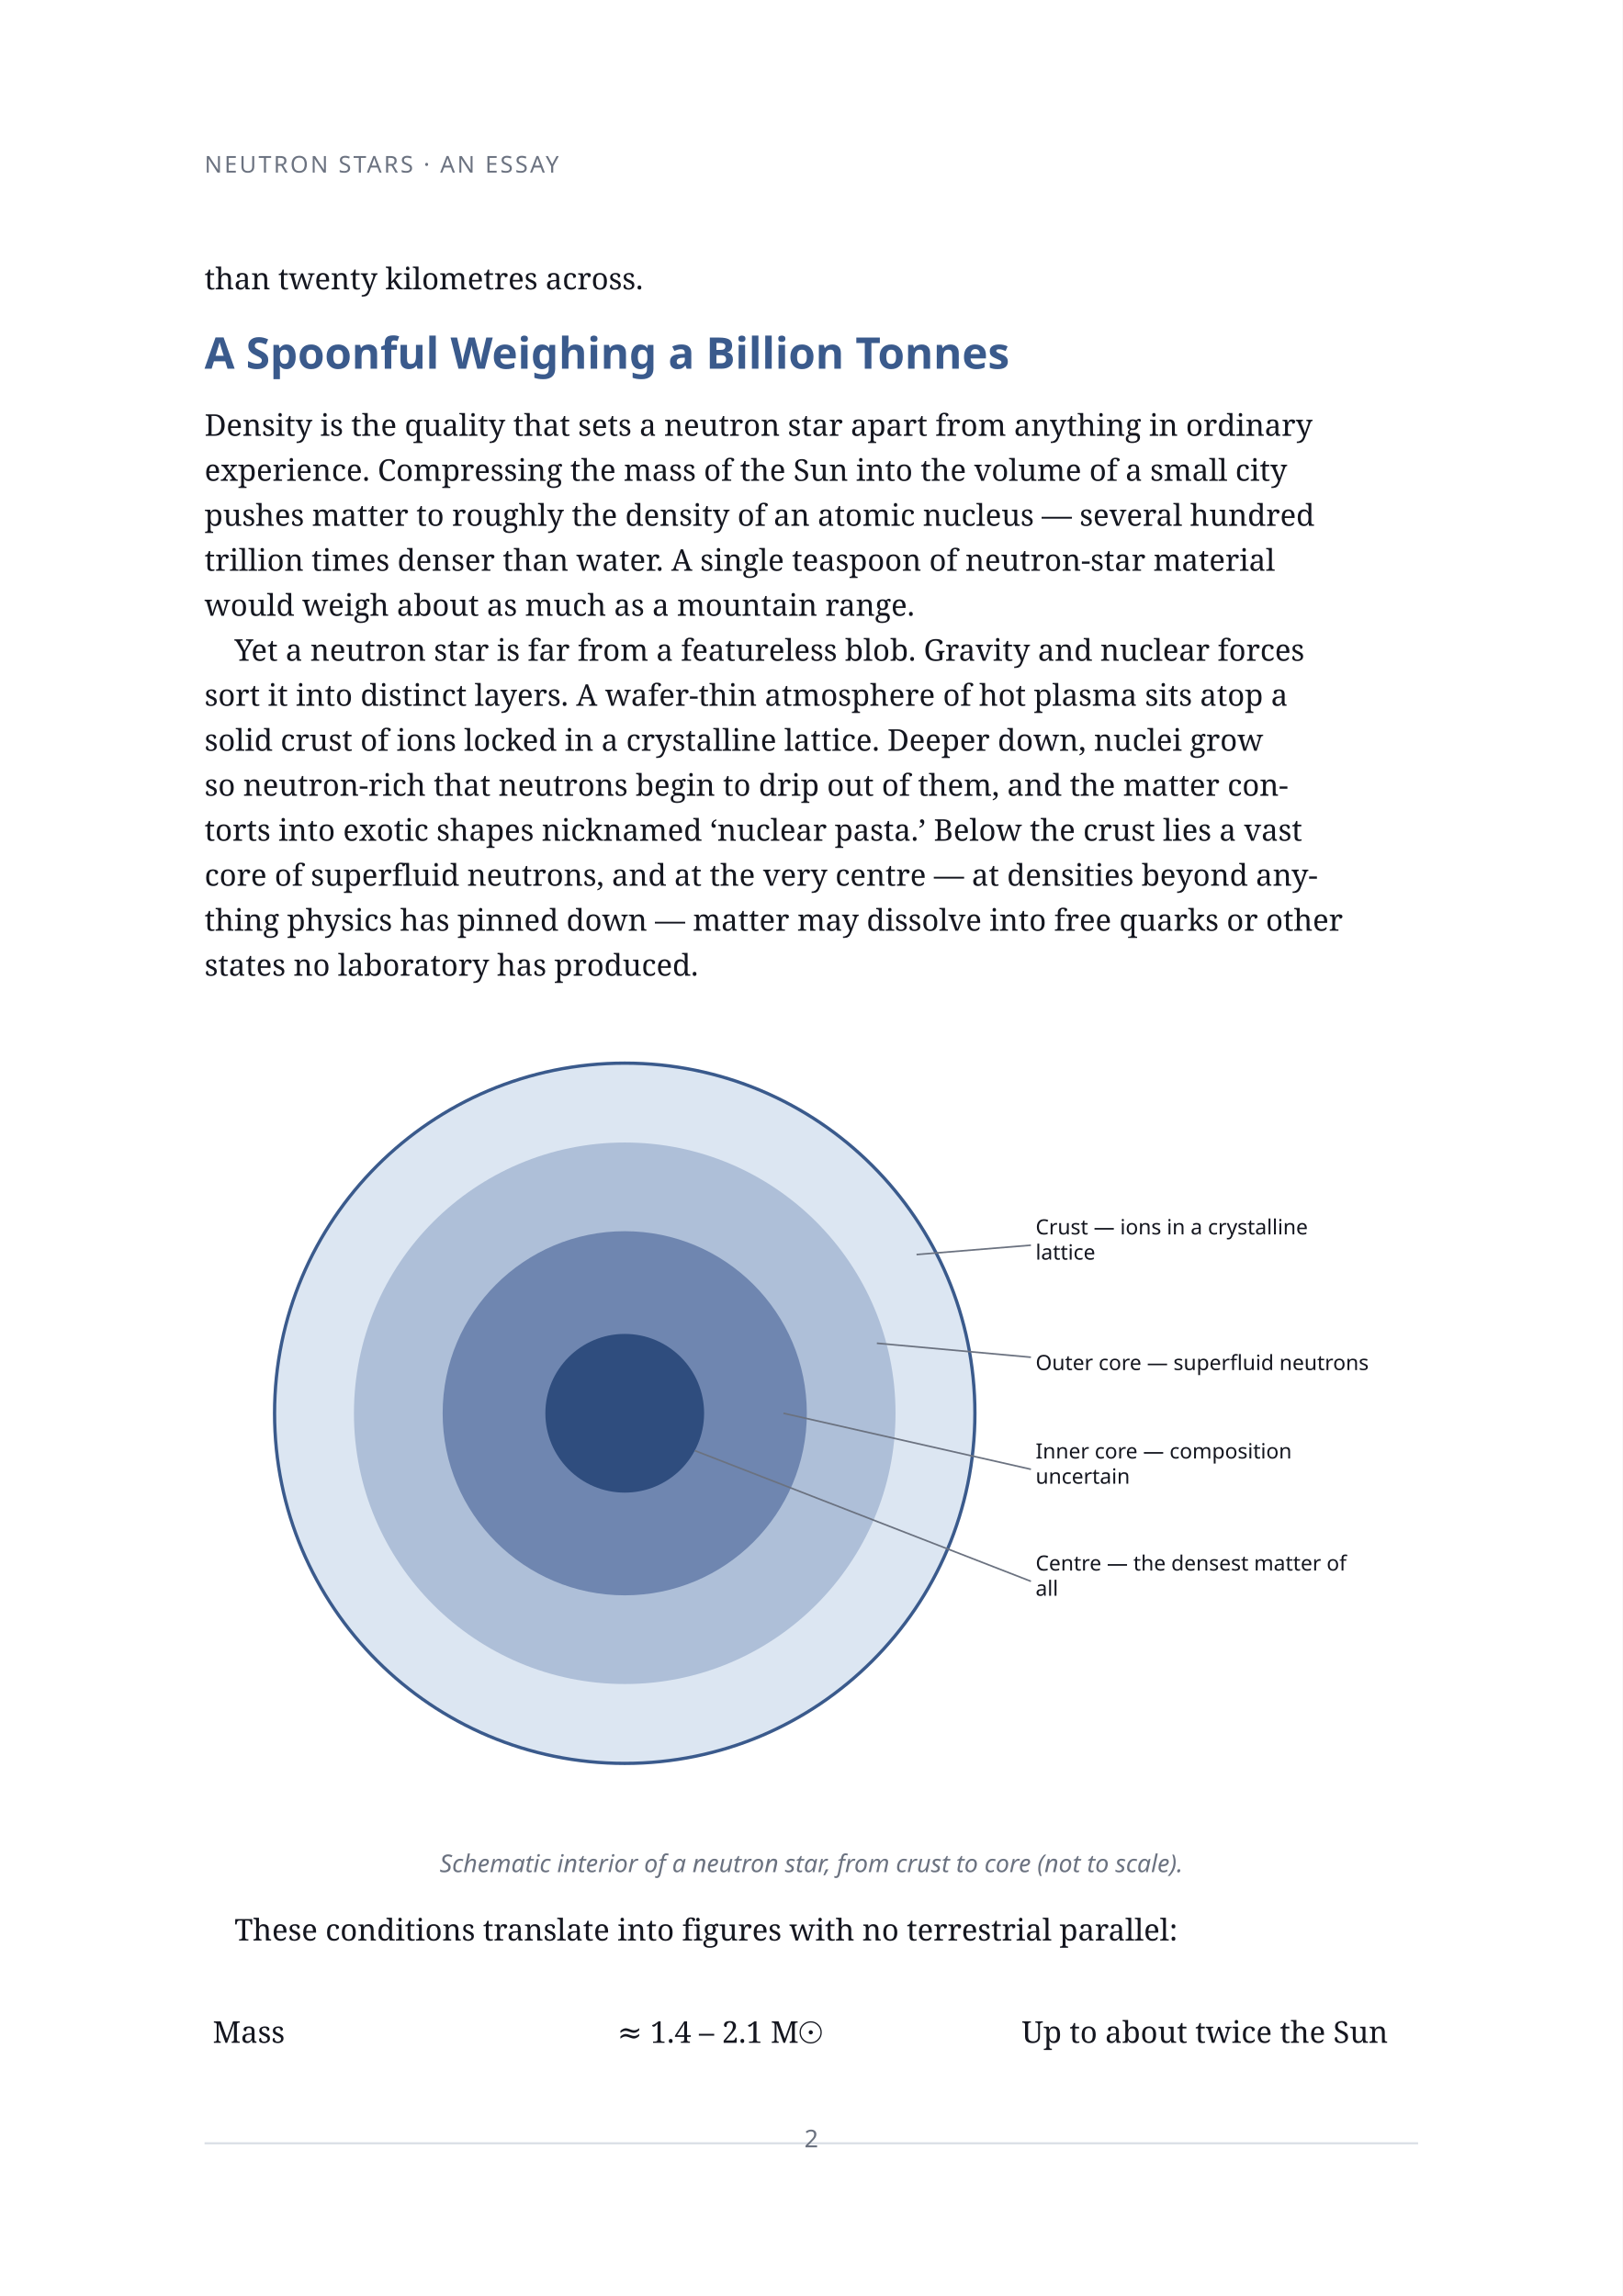
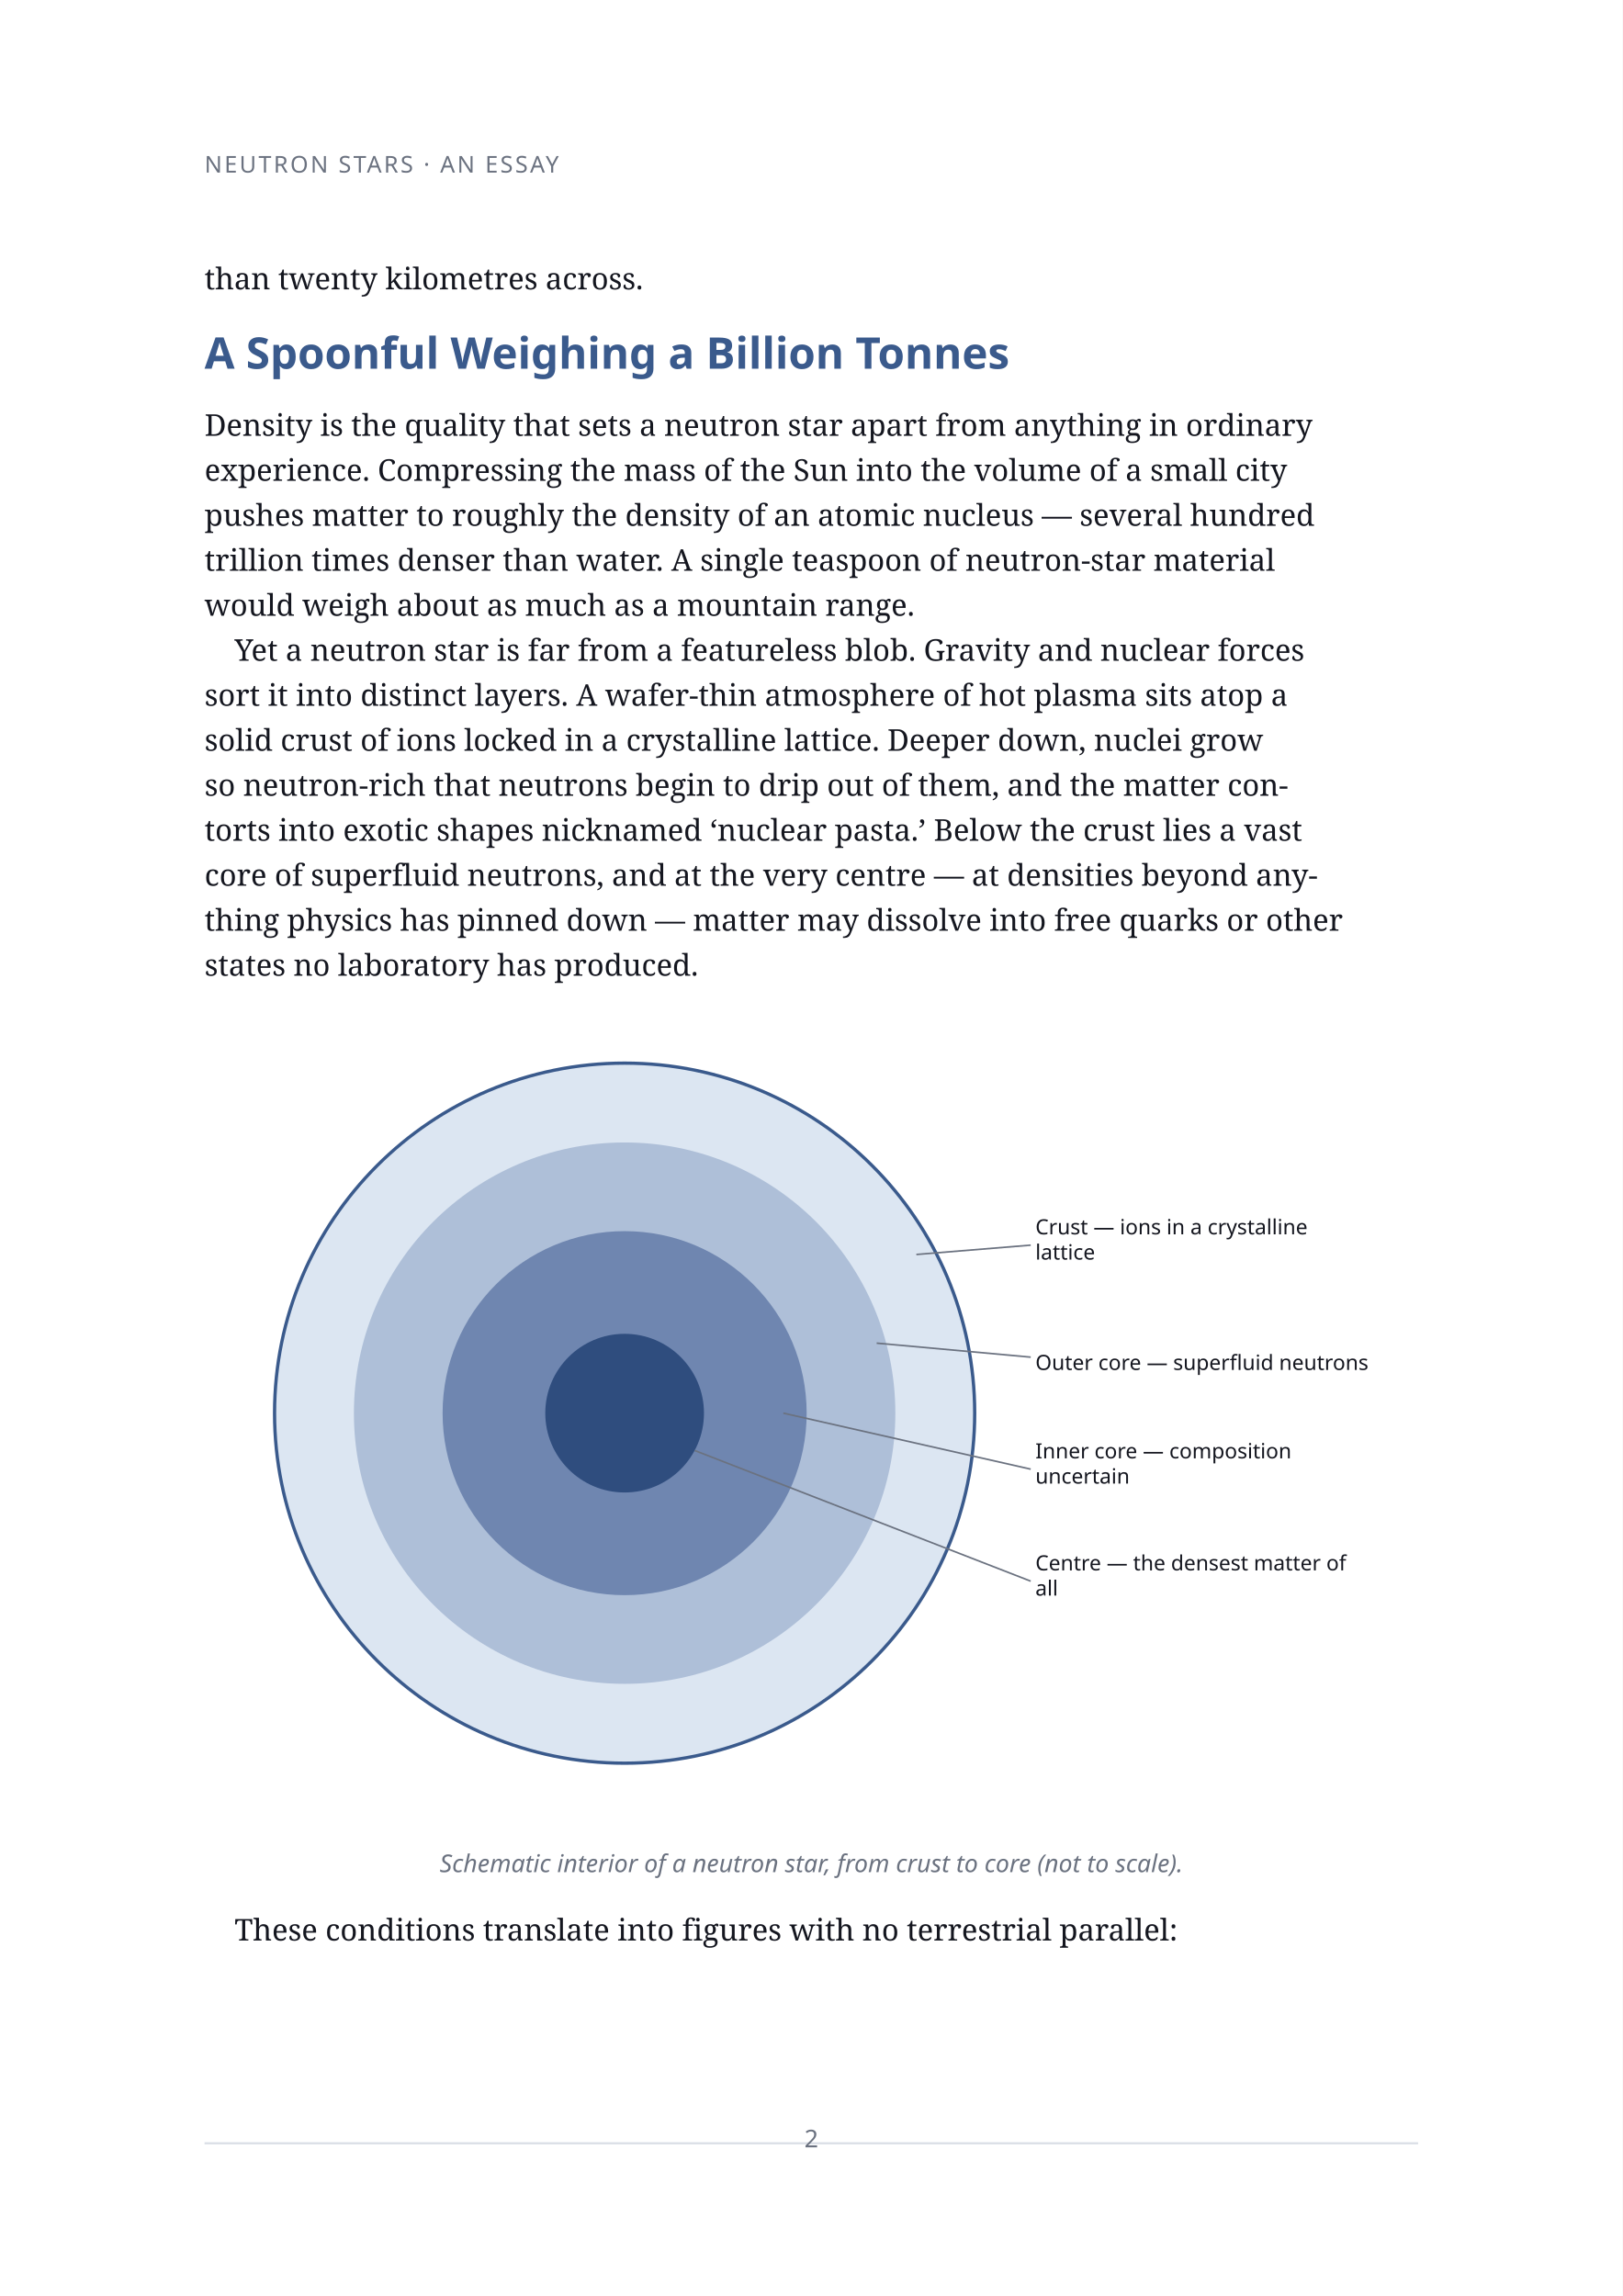
<svg xmlns="http://www.w3.org/2000/svg" width="595" height="842" viewBox="0 0 595 842">
  <rect width="100%" height="100%" fill="white" />
  <text x="75" y="106.12" text-anchor="start" style="font-family:serif;font-size:11px;fill:#14161f">than twenty kilometres across.</text>
  <text x="75" y="135.22" text-anchor="start" style="font-family:sans-serif;font-size:16px;fill:#3a5a8c;font-weight:bold">A Spoonful Weighing a Billion Tonnes</text>
  <text x="75" y="159.82" text-anchor="start" textLength="445" lengthAdjust="spacing" style="font-family:serif;font-size:11px;fill:#14161f">Density is the quality that sets a neutron star apart from anything in ordinary</text>
  <text x="75" y="176.32" text-anchor="start" textLength="445" lengthAdjust="spacing" style="font-family:serif;font-size:11px;fill:#14161f">experience. Compressing the mass of the Sun into the volume of a small city</text>
  <text x="75" y="192.82" text-anchor="start" textLength="445" lengthAdjust="spacing" style="font-family:serif;font-size:11px;fill:#14161f">pushes matter to roughly the density of an atomic nucleus — several hundred</text>
  <text x="75" y="209.32" text-anchor="start" textLength="445" lengthAdjust="spacing" style="font-family:serif;font-size:11px;fill:#14161f">trillion times denser than water. A single teaspoon of neutron-star material</text>
  <text x="75" y="225.82" text-anchor="start" style="font-family:serif;font-size:11px;fill:#14161f">would weigh about as much as a mountain range.</text>
  <text x="86" y="242.32" text-anchor="start" textLength="434" lengthAdjust="spacing" style="font-family:serif;font-size:11px;fill:#14161f">Yet a neutron star is far from a featureless blob. Gravity and nuclear forces</text>
  <text x="75" y="258.82" text-anchor="start" textLength="445" lengthAdjust="spacing" style="font-family:serif;font-size:11px;fill:#14161f">sort it into distinct layers. A wafer-thin atmosphere of hot plasma sits atop a</text>
  <text x="75" y="275.32" text-anchor="start" textLength="445" lengthAdjust="spacing" style="font-family:serif;font-size:11px;fill:#14161f">solid crust of ions locked in a crystalline lattice. Deeper down, nuclei grow</text>
  <text x="75" y="291.82" text-anchor="start" textLength="445" lengthAdjust="spacing" style="font-family:serif;font-size:11px;fill:#14161f">so neutron-rich that neutrons begin to drip out of them, and the matter con-</text>
  <text x="75" y="308.32" text-anchor="start" textLength="445" lengthAdjust="spacing" style="font-family:serif;font-size:11px;fill:#14161f">torts into exotic shapes nicknamed ‘nuclear pasta.’ Below the crust lies a vast</text>
  <text x="75" y="324.82" text-anchor="start" textLength="445" lengthAdjust="spacing" style="font-family:serif;font-size:11px;fill:#14161f">core of superfluid neutrons, and at the very centre — at densities beyond any-</text>
  <text x="75" y="341.32" text-anchor="start" textLength="445" lengthAdjust="spacing" style="font-family:serif;font-size:11px;fill:#14161f">thing physics has pinned down — matter may dissolve into free quarks or other</text>
  <text x="75" y="357.82" text-anchor="start" style="font-family:serif;font-size:11px;fill:#14161f">states no laboratory has produced.</text>
-   <g transform="translate(75 364.2) scale(0.856)">
+   <g transform="translate(75 364.2) scale(0.8557692)">
    <g>
      <ellipse cx="180" cy="180" rx="150" ry="150" fill="#dce6f2" stroke="#3a5a8c" stroke-width="1.4" />
      <ellipse cx="180" cy="180" rx="116" ry="116" fill="#aebfd8" />
      <ellipse cx="180" cy="180" rx="78" ry="78" fill="#6f86b0" />
      <ellipse cx="180" cy="180" rx="34" ry="34" fill="#2f4d7e" />
      <line x1="305" y1="112" x2="354" y2="108" stroke="#6b7280" stroke-width="0.7" />
      <line x1="288" y1="150" x2="354" y2="156" stroke="#6b7280" stroke-width="0.7" />
      <line x1="248" y1="180" x2="354" y2="204" stroke="#6b7280" stroke-width="0.7" />
      <line x1="210" y1="196" x2="354" y2="252" stroke="#6b7280" stroke-width="0.7" />
      <text y="103.38" text-anchor="start" style="font-family:sans-serif;font-size:9px;fill:#14161f">
        <tspan x="356">Crust — ions in a crystalline</tspan>
        <tspan x="356" dy="10.8">lattice</tspan>
      </text>
      <text y="158" text-anchor="start" dominant-baseline="central" style="font-family:sans-serif;font-size:9px;fill:#14161f">
        <tspan x="356">Outer core — superfluid neutrons</tspan>
      </text>
      <text y="199.38" text-anchor="start" style="font-family:sans-serif;font-size:9px;fill:#14161f">
        <tspan x="356">Inner core — composition</tspan>
        <tspan x="356" dy="10.8">uncertain</tspan>
      </text>
      <text y="247.38" text-anchor="start" style="font-family:sans-serif;font-size:9px;fill:#14161f">
        <tspan x="356">Centre — the densest matter of</tspan>
        <tspan x="356" dy="10.8">all</tspan>
      </text>
    </g>
  </g>
  <text x="297.5" y="686.557" text-anchor="middle" style="font-family:sans-serif;font-size:9px;fill:#6b7280;font-style:italic">Schematic interior of a neutron star, from crust to core (not to scale).</text>
  <text x="86" y="711.647" text-anchor="start" style="font-family:serif;font-size:11px;fill:#14161f">These conditions translate into figures with no terrestrial parallel:</text>
-   <rect x="75" y="718.027" width="148.333" height="18" fill="none" />
-   <rect x="223.333" y="718.027" width="148.333" height="18" fill="none" />
-   <rect x="371.667" y="718.027" width="148.333" height="18" fill="none" />
-   <rect x="75" y="736.027" width="148.333" height="18" fill="none" />
-   <text x="78" y="749.147" text-anchor="start" style="font-family:serif;font-size:11px;fill:#14161f">Mass</text>
-   <rect x="223.333" y="736.027" width="148.333" height="18" fill="none" />
-   <text x="226.333" y="749.147" text-anchor="start" style="font-family:serif;font-size:11px;fill:#14161f">≈ 1.4 – 2.1 M☉</text>
-   <rect x="371.667" y="736.027" width="148.333" height="18" fill="none" />
-   <text x="374.667" y="749.147" text-anchor="start" style="font-family:serif;font-size:11px;fill:#14161f">Up to about twice the Sun</text>
+   <rect x="75" y="718.027" width="148.333" height="21.75" fill="none" />
+   <rect x="223.333" y="718.027" width="148.333" height="21.75" fill="none" />
+   <rect x="371.667" y="718.027" width="148.333" height="21.75" fill="none" />
  <text y="60" text-anchor="start" dominant-baseline="central" style="font-family:sans-serif;font-size:8.5px;fill:#6b7280;letter-spacing:0.6pt;text-transform:uppercase">
    <tspan x="75">NEUTRON STARS · AN ESSAY</tspan>
  </text>
  <line x1="75" y1="786" x2="520" y2="786" stroke="#d9dee5" stroke-width="0.75" />
  <text y="784" text-anchor="middle" dominant-baseline="central" style="font-family:sans-serif;font-size:9px;fill:#6b7280">
    <tspan x="297.5">2</tspan>
  </text>
</svg>
